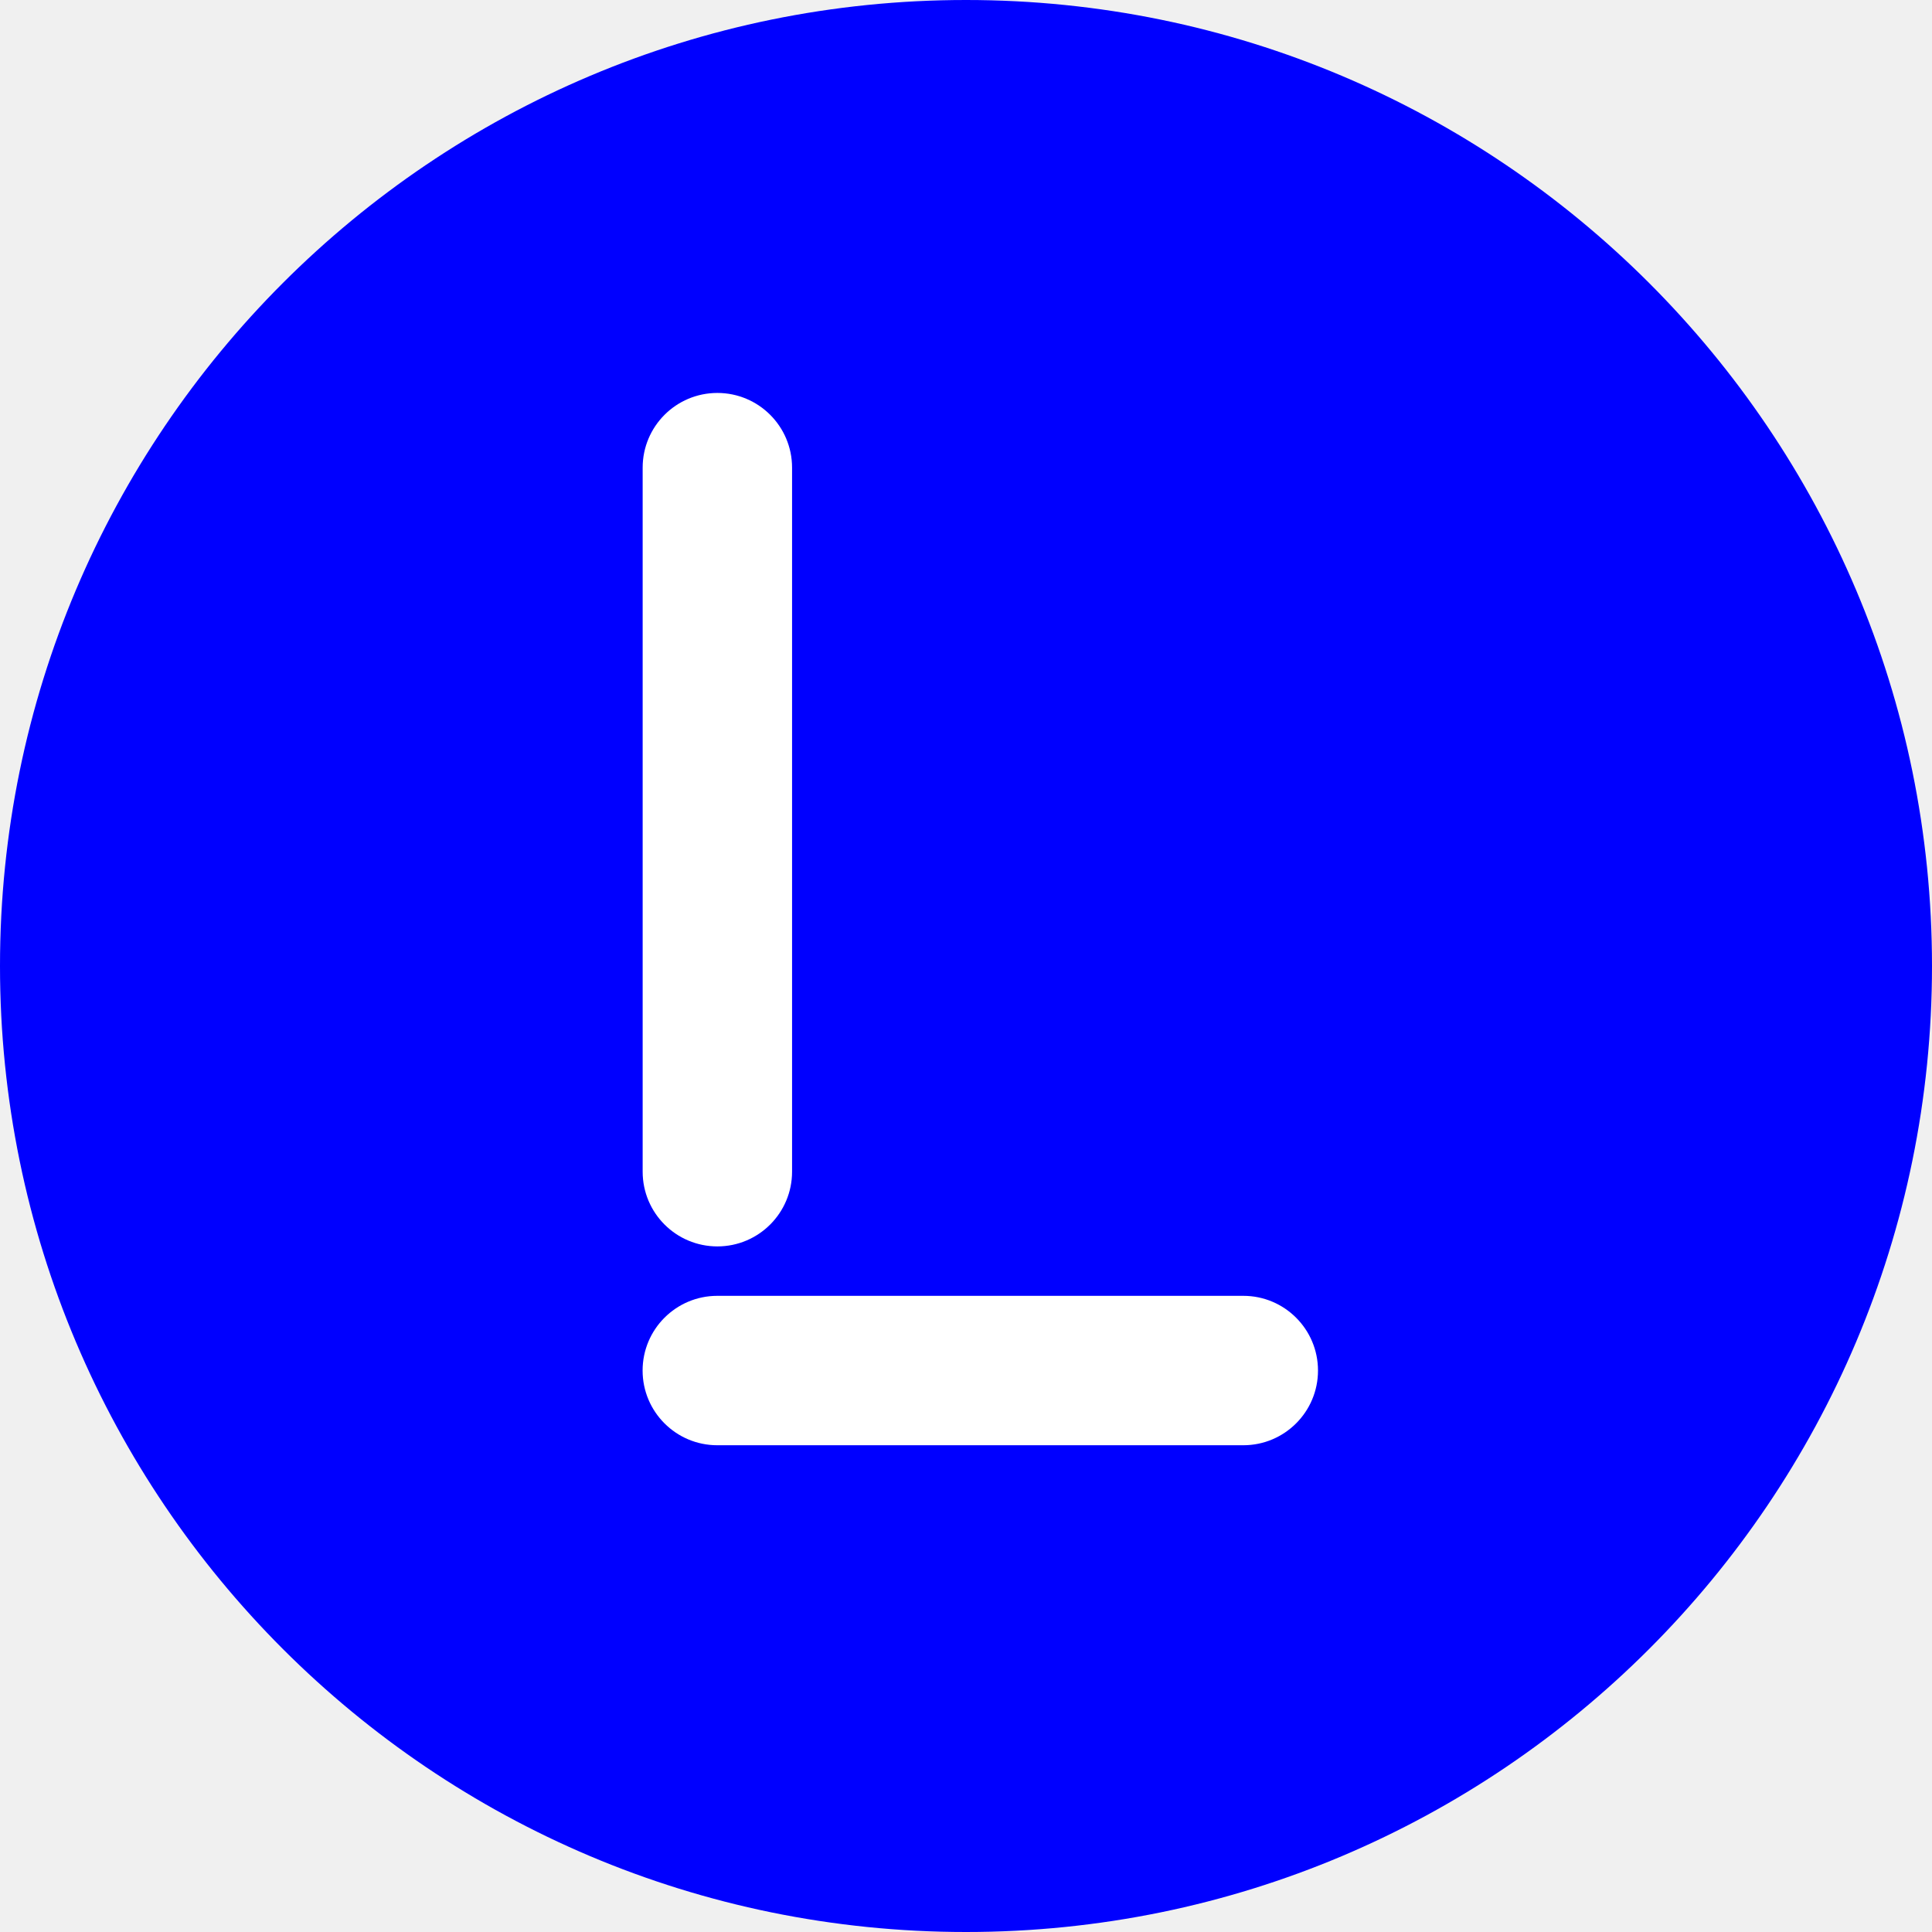
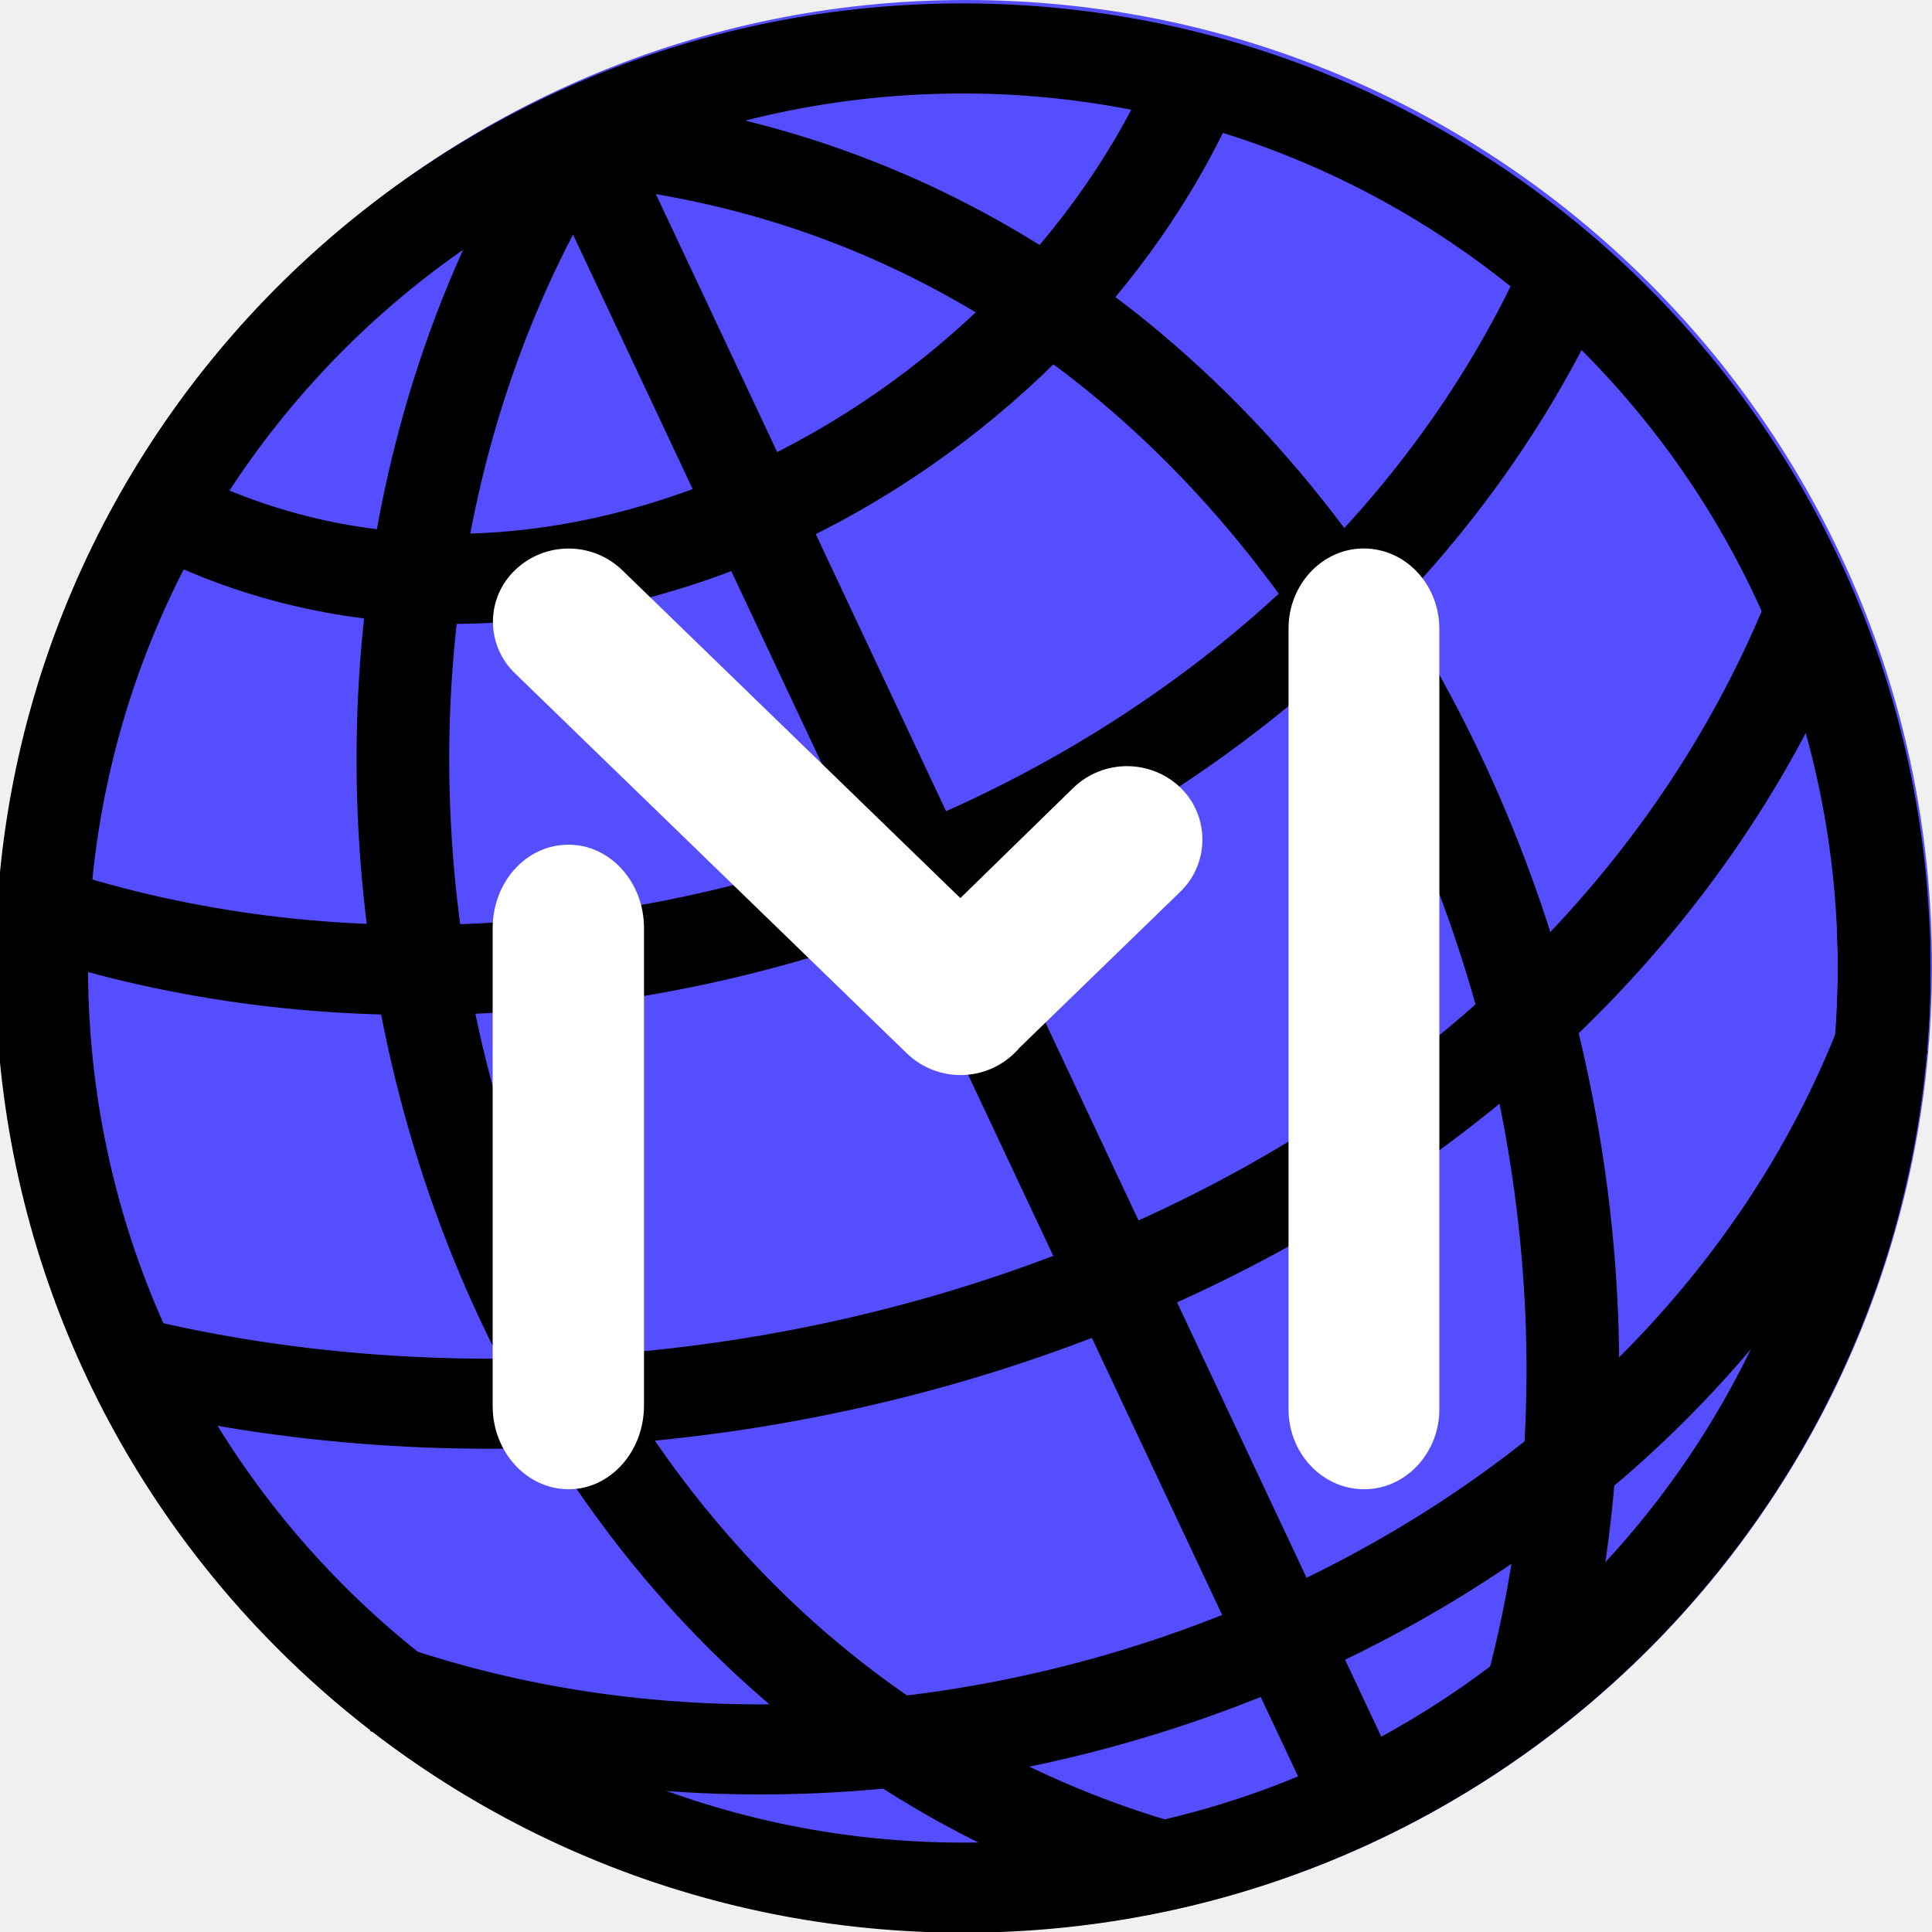
- <svg xmlns="http://www.w3.org/2000/svg" width="36" height="36" viewBox="0 0 36 36" version="1.1" id="svg3772">
-   <defs id="defs3776" />
-   <circle fill="#d15c22" cx="18" cy="18" r="18" id="circle3768" style="fill:#0000ff" />
-   <rect id="rect3780" width="2.784" height="15.903" x="11.975" y="7.322" ry="1.392" style="fill:#ffffff" />
-   <rect ry="1.392" y="-24.559" x="24.146" height="12.585" width="2.784" id="rect3782" transform="rotate(90)" style="fill:#ffffff;stroke-width:0.89" />
+ <svg xmlns="http://www.w3.org/2000/svg" width="36" height="36" viewBox="0 0 36 36" version="1.1" id="svg6">
+   <defs id="defs10">
+     </defs>
+   <circle style="fill:#554eff;fill-opacity:1" cx="18" cy="18" r="18" id="circle2" />
+   <g style="stroke:#000000" id="g4154" transform="matrix(0.4316686,0,0,0.4196205,-70.80482,-111.3343)">
+     <path id="path3620" d="m 189.151,271.009 c -16.364,25.825 -6.131,67.601 24.749,77.075" style="fill:none;stroke:#000000;stroke-width:4;stroke-linecap:butt;stroke-linejoin:miter;stroke-miterlimit:4;stroke-dasharray:none;stroke-opacity:1" />
+     <path id="path3935" d="m 189.151,271.509 c 32.096,2.853 48.397,40.476 41.012,68.796" style="fill:none;stroke:#000000;stroke-width:4;stroke-linecap:butt;stroke-linejoin:miter;stroke-miterlimit:4;stroke-dasharray:none;stroke-opacity:1" />
+     <path id="path4227" d="m 188.798,271.009 33.941,74.246" style="fill:none;stroke:#000000;stroke-width:4;stroke-linecap:butt;stroke-linejoin:miter;stroke-miterlimit:4;stroke-dasharray:none;stroke-opacity:1" />
+     <path id="path4229" d="m 171.12,287.98 c 16.747,8.853 37.735,-2.824 44.548,-19.092" style="fill:none;stroke:#000000;stroke-width:4;stroke-linecap:butt;stroke-linejoin:miter;stroke-miterlimit:4;stroke-dasharray:none;stroke-opacity:1" />
+     <path id="path4231" d="m 166.524,306.011 c 24.602,7.892 54.449,-4.408 65.054,-28.284" style="fill:none;stroke:#000000;stroke-width:4;stroke-linecap:butt;stroke-linejoin:miter;stroke-miterlimit:4;stroke-dasharray:none;stroke-opacity:1" />
+     <path id="path4233" d="m 169.706,325.81 c 27.657,6.829 61.507,-5.537 72.478,-33.234" style="fill:none;stroke:#000000;stroke-width:4;stroke-linecap:butt;stroke-linejoin:miter;stroke-miterlimit:4;stroke-dasharray:none;stroke-opacity:1" />
+     <path transform="rotate(-0.7076994)" d="m 241.534,310.825 a 39.766,40.836 0 0 1 -39.654,40.835 39.766,40.836 0 0 1 -39.878,-40.605 39.766,40.836 0 0 1 39.429,-41.065 39.766,40.836 0 0 1 40.101,40.373" id="path4750" style="fill:none;stroke:#000000;stroke-width:4;stroke-miterlimit:4;stroke-dasharray:none;stroke-opacity:1" />
+     <path id="path4235" d="m 180.666,340.306 c 24.578,8.653 55.439,-4.151 64.7,-28.991" style="fill:none;stroke:#000000;stroke-width:4;stroke-linecap:butt;stroke-linejoin:miter;stroke-miterlimit:4;stroke-dasharray:none;stroke-opacity:1" />
+     <path style="fill:none;stroke:#000000;stroke-width:4;stroke-miterlimit:4;stroke-dasharray:none;stroke-opacity:1" id="path4152" d="m -248.782,311.287 a 39.766,40.836 0 0 1 -0.312,-7.699" transform="matrix(-0.9999237,-0.01235137,-0.01235137,0.9999237,0,0)" />
+   </g>
+   <path d="M17.9 16.73l2.1-2.05a1.44 1.44 0 0 1 2 0c.54.53.54 1.4 0 1.93l-3 2.91a1.44 1.44 0 0 1-2.1.11l-7.3-7.08a1.33 1.33 0 0 1 0-1.93 1.44 1.44 0 0 1 1.99 0l6.3 6.11zm-7.3-.99c.77 0 1.4.7 1.4 1.55v8.9c0 .86-.63 1.56-1.4 1.56-.79 0-1.42-.7-1.42-1.55v-8.9c0-.87.63-1.56 1.41-1.56zm14.81-5.52c.78 0 1.41.67 1.41 1.5v14.54c0 .82-.63 1.49-1.4 1.49-.78 0-1.41-.67-1.41-1.49V11.71c0-.82.63-1.49 1.4-1.49z" id="path4" fill="#FFF" />
</svg>
